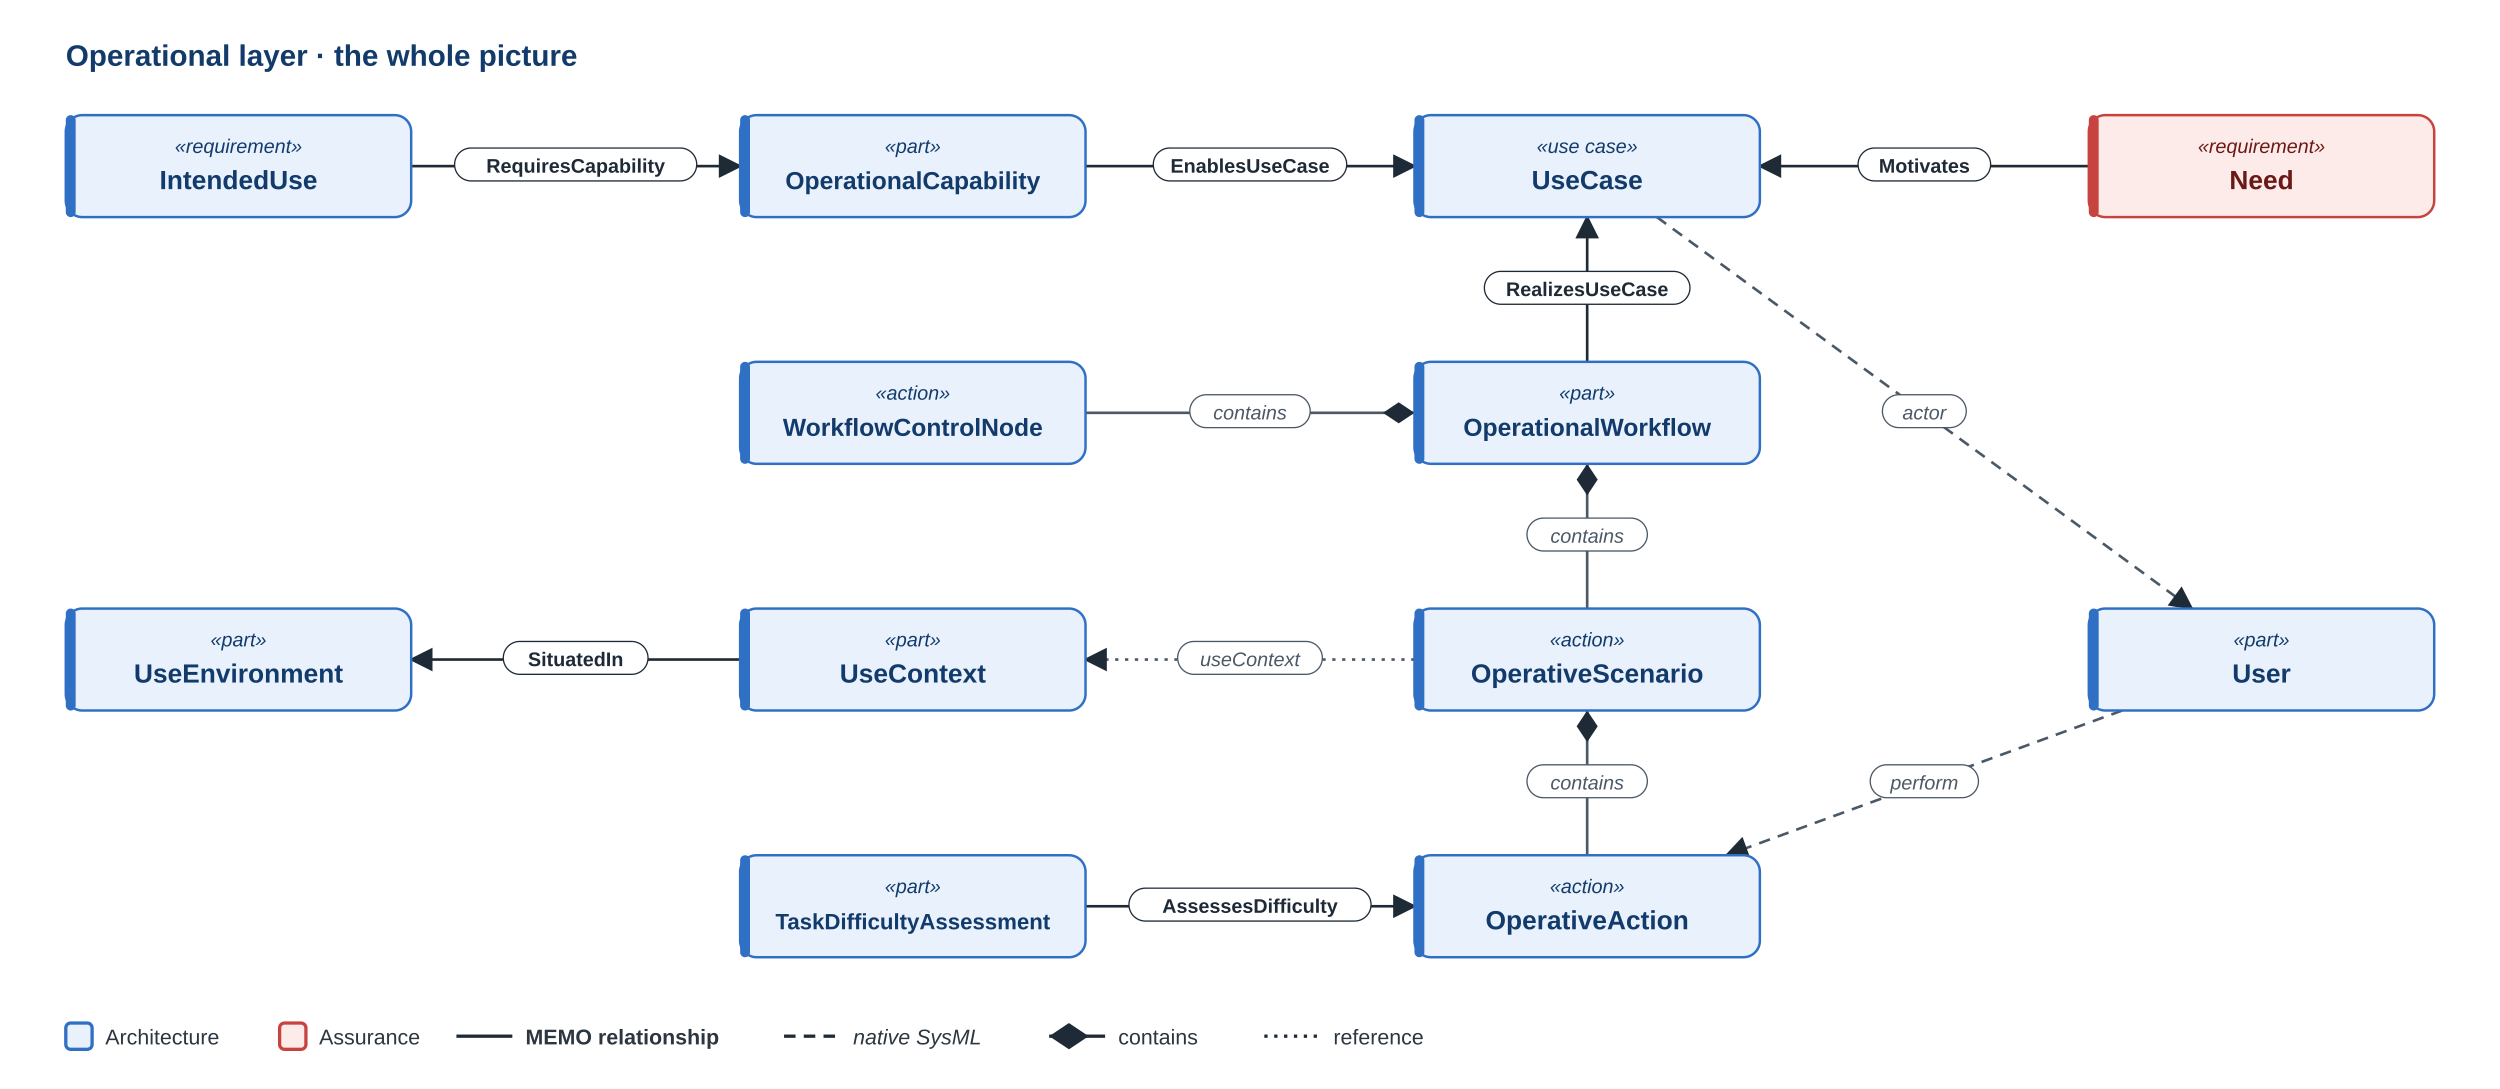
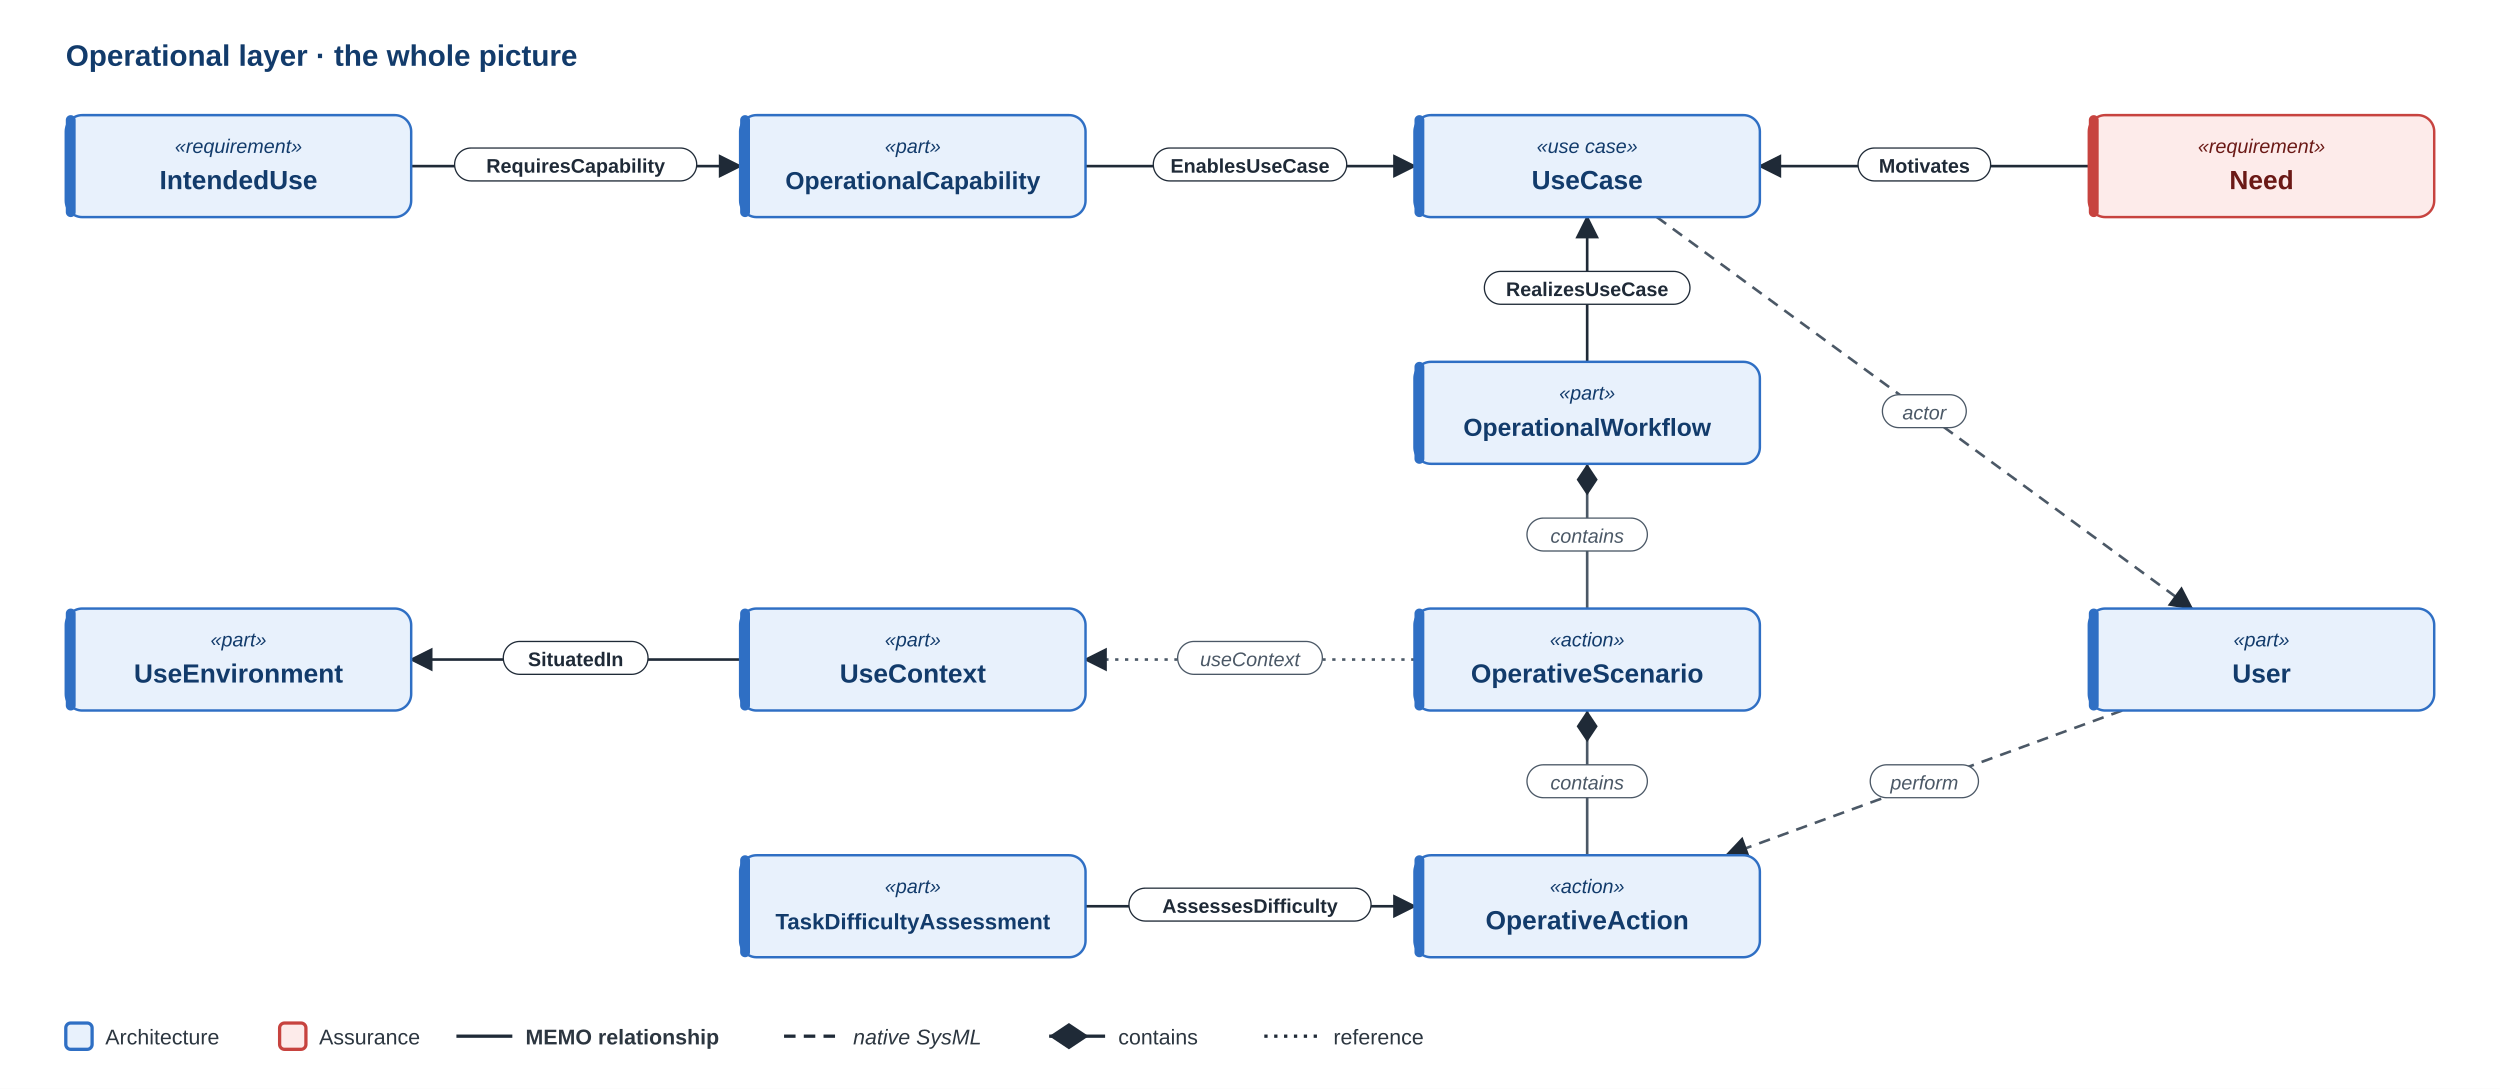
- <svg xmlns="http://www.w3.org/2000/svg" viewBox="0 0 1520 662" width="1520" height="662" font-family="Nunito, 'Segoe UI', Arial, sans-serif" role="img" aria-label="Operational layer, step 4: Supporting detail: workflow control and task difficulty">
+ <svg xmlns="http://www.w3.org/2000/svg" viewBox="0 0 1520 662" width="1520" height="662" font-family="Nunito, 'Segoe UI', Arial, sans-serif" role="img" aria-label="Operational layer, step 4: Supporting detail: task difficulty">
  <defs>
    <marker id="arrow" viewBox="0 0 10 10" refX="9" refY="5" markerWidth="9" markerHeight="9" orient="auto-start-reverse">
      <path d="M0,0 L10,5 L0,10 z" fill="#1f2a37" />
    </marker>
    <marker id="diamond" viewBox="0 0 14 10" refX="13" refY="5" markerWidth="14" markerHeight="10" orient="auto-start-reverse">
      <path d="M1,5 L7,1 L13,5 L7,9 z" fill="#1f2a37" />
    </marker>
  </defs>
  <rect width="100%" height="100%" fill="#ffffff" />
  <text x="40" y="40" font-size="18" font-weight="800" fill="#123b6b">Operational layer · the whole picture</text>
  <g opacity="1">
    <line x1="965" y1="220" x2="965" y2="132" stroke="#1f2a37" stroke-width="1.6" marker-end="url(#arrow)" />
    <rect x="902.5" y="165" width="125" height="20" rx="10" fill="#ffffff" stroke="#1f2a37" stroke-width="0.8" />
    <text x="965" y="180" text-anchor="middle" font-size="12" font-weight="700" fill="#1f2a37">RealizesUseCase</text>
  </g>
  <g opacity="1">
    <line x1="965" y1="282" x2="965" y2="370" stroke="#4b5866" stroke-width="1.6" marker-start="url(#diamond)" />
    <rect x="928.4" y="315" width="73.2" height="20" rx="10" fill="#ffffff" stroke="#4b5866" stroke-width="0.8" />
    <text x="965" y="330" text-anchor="middle" font-size="12" font-style="italic" fill="#4b5866">contains</text>
  </g>
  <g opacity="1">
    <line x1="965" y1="432" x2="965" y2="520" stroke="#4b5866" stroke-width="1.6" marker-start="url(#diamond)" />
    <rect x="928.4" y="465" width="73.2" height="20" rx="10" fill="#ffffff" stroke="#4b5866" stroke-width="0.8" />
    <text x="965" y="480" text-anchor="middle" font-size="12" font-style="italic" fill="#4b5866">contains</text>
  </g>
  <g opacity="1">
    <line x1="1007.367" y1="132" x2="1332.633" y2="370" stroke="#4b5866" stroke-width="1.6" stroke-dasharray="7 5" marker-end="url(#arrow)" />
    <rect x="1144.5" y="240" width="51" height="20" rx="10" fill="#ffffff" stroke="#4b5866" stroke-width="0.8" />
    <text x="1170" y="255" text-anchor="middle" font-size="12" font-style="italic" fill="#4b5866">actor</text>
  </g>
  <g opacity="1">
    <line x1="1290.267" y1="432" x2="1049.733" y2="520" stroke="#4b5866" stroke-width="1.6" stroke-dasharray="7 5" marker-end="url(#arrow)" />
    <rect x="1137.1" y="465" width="65.8" height="20" rx="10" fill="#ffffff" stroke="#4b5866" stroke-width="0.8" />
    <text x="1170" y="480" text-anchor="middle" font-size="12" font-style="italic" fill="#4b5866">perform</text>
  </g>
  <g opacity="1">
    <line x1="1270" y1="101" x2="1070" y2="101" stroke="#1f2a37" stroke-width="1.6" marker-end="url(#arrow)" />
    <rect x="1129.7" y="90" width="80.6" height="20" rx="10" fill="#ffffff" stroke="#1f2a37" stroke-width="0.8" />
    <text x="1170" y="105" text-anchor="middle" font-size="12" font-weight="700" fill="#1f2a37">Motivates</text>
  </g>
  <g opacity="1">
    <line x1="250" y1="101" x2="450" y2="101" stroke="#1f2a37" stroke-width="1.6" marker-end="url(#arrow)" />
    <rect x="276.4" y="90" width="147.2" height="20" rx="10" fill="#ffffff" stroke="#1f2a37" stroke-width="0.8" />
    <text x="350" y="105" text-anchor="middle" font-size="12" font-weight="700" fill="#1f2a37">RequiresCapability</text>
  </g>
  <g opacity="1">
    <line x1="660" y1="101" x2="860" y2="101" stroke="#1f2a37" stroke-width="1.6" marker-end="url(#arrow)" />
    <rect x="701.2" y="90" width="117.6" height="20" rx="10" fill="#ffffff" stroke="#1f2a37" stroke-width="0.8" />
    <text x="760" y="105" text-anchor="middle" font-size="12" font-weight="700" fill="#1f2a37">EnablesUseCase</text>
  </g>
  <g opacity="1">
    <line x1="860" y1="401" x2="660" y2="401" stroke="#4b5866" stroke-width="1.6" stroke-dasharray="2 4" marker-end="url(#arrow)" />
    <rect x="716" y="390" width="88" height="20" rx="10" fill="#ffffff" stroke="#4b5866" stroke-width="0.8" />
    <text x="760" y="405" text-anchor="middle" font-size="12" font-style="italic" fill="#4b5866">useContext</text>
  </g>
  <g opacity="1">
    <line x1="450" y1="401" x2="250" y2="401" stroke="#1f2a37" stroke-width="1.6" marker-end="url(#arrow)" />
    <rect x="306" y="390" width="88" height="20" rx="10" fill="#ffffff" stroke="#1f2a37" stroke-width="0.8" />
    <text x="350" y="405" text-anchor="middle" font-size="12" font-weight="700" fill="#1f2a37">SituatedIn</text>
-   </g>
-   <g opacity="1">
-     <line x1="860" y1="251" x2="660" y2="251" stroke="#4b5866" stroke-width="1.6" marker-start="url(#diamond)" />
-     <rect x="723.4" y="240" width="73.2" height="20" rx="10" fill="#ffffff" stroke="#4b5866" stroke-width="0.8" />
-     <text x="760" y="255" text-anchor="middle" font-size="12" font-style="italic" fill="#4b5866">contains</text>
  </g>
  <g opacity="1">
    <line x1="660" y1="551" x2="860" y2="551" stroke="#1f2a37" stroke-width="1.6" marker-end="url(#arrow)" />
    <rect x="686.4" y="540" width="147.2" height="20" rx="10" fill="#ffffff" stroke="#1f2a37" stroke-width="0.8" />
    <text x="760" y="555" text-anchor="middle" font-size="12" font-weight="700" fill="#1f2a37">AssessesDifficulty</text>
  </g>
  <g opacity="1">
    <rect x="860" y="70" width="210" height="62" rx="10" fill="#e8f1fc" stroke="#2f6fc4" stroke-width="1.5" />
    <rect x="860" y="70" width="6" height="62" rx="3" fill="#2f6fc4" />
    <text x="965" y="93" text-anchor="middle" font-size="12" fill="#123b6b" font-style="italic">«use case»</text>
    <text x="965" y="115" text-anchor="middle" font-size="16" font-weight="700" fill="#123b6b">UseCase</text>
  </g>
  <g opacity="1">
    <rect x="860" y="220" width="210" height="62" rx="10" fill="#e8f1fc" stroke="#2f6fc4" stroke-width="1.5" />
    <rect x="860" y="220" width="6" height="62" rx="3" fill="#2f6fc4" />
    <text x="965" y="243" text-anchor="middle" font-size="12" fill="#123b6b" font-style="italic">«part»</text>
    <text x="965" y="265" text-anchor="middle" font-size="15" font-weight="700" fill="#123b6b">OperationalWorkflow</text>
  </g>
  <g opacity="1">
    <rect x="860" y="370" width="210" height="62" rx="10" fill="#e8f1fc" stroke="#2f6fc4" stroke-width="1.5" />
    <rect x="860" y="370" width="6" height="62" rx="3" fill="#2f6fc4" />
    <text x="965" y="393" text-anchor="middle" font-size="12" fill="#123b6b" font-style="italic">«action»</text>
    <text x="965" y="415" text-anchor="middle" font-size="16" font-weight="700" fill="#123b6b">OperativeScenario</text>
  </g>
  <g opacity="1">
    <rect x="860" y="520" width="210" height="62" rx="10" fill="#e8f1fc" stroke="#2f6fc4" stroke-width="1.5" />
    <rect x="860" y="520" width="6" height="62" rx="3" fill="#2f6fc4" />
    <text x="965" y="543" text-anchor="middle" font-size="12" fill="#123b6b" font-style="italic">«action»</text>
    <text x="965" y="565" text-anchor="middle" font-size="16" font-weight="700" fill="#123b6b">OperativeAction</text>
  </g>
  <g opacity="1">
    <rect x="1270" y="370" width="210" height="62" rx="10" fill="#e8f1fc" stroke="#2f6fc4" stroke-width="1.5" />
    <rect x="1270" y="370" width="6" height="62" rx="3" fill="#2f6fc4" />
    <text x="1375" y="393" text-anchor="middle" font-size="12" fill="#123b6b" font-style="italic">«part»</text>
    <text x="1375" y="415" text-anchor="middle" font-size="16" font-weight="700" fill="#123b6b">User</text>
  </g>
  <g opacity="1">
    <rect x="1270" y="70" width="210" height="62" rx="10" fill="#fdebea" stroke="#c7433f" stroke-width="1.5" />
    <rect x="1270" y="70" width="6" height="62" rx="3" fill="#c7433f" />
    <text x="1375" y="93" text-anchor="middle" font-size="12" fill="#6b1916" font-style="italic">«requirement»</text>
    <text x="1375" y="115" text-anchor="middle" font-size="16" font-weight="700" fill="#6b1916">Need</text>
  </g>
  <g opacity="1">
    <rect x="40" y="70" width="210" height="62" rx="10" fill="#e8f1fc" stroke="#2f6fc4" stroke-width="1.5" />
    <rect x="40" y="70" width="6" height="62" rx="3" fill="#2f6fc4" />
    <text x="145" y="93" text-anchor="middle" font-size="12" fill="#123b6b" font-style="italic">«requirement»</text>
    <text x="145" y="115" text-anchor="middle" font-size="16" font-weight="700" fill="#123b6b">IntendedUse</text>
  </g>
  <g opacity="1">
    <rect x="450" y="70" width="210" height="62" rx="10" fill="#e8f1fc" stroke="#2f6fc4" stroke-width="1.5" />
    <rect x="450" y="70" width="6" height="62" rx="3" fill="#2f6fc4" />
    <text x="555" y="93" text-anchor="middle" font-size="12" fill="#123b6b" font-style="italic">«part»</text>
    <text x="555" y="115" text-anchor="middle" font-size="15" font-weight="700" fill="#123b6b">OperationalCapability</text>
  </g>
  <g opacity="1">
    <rect x="450" y="370" width="210" height="62" rx="10" fill="#e8f1fc" stroke="#2f6fc4" stroke-width="1.5" />
    <rect x="450" y="370" width="6" height="62" rx="3" fill="#2f6fc4" />
    <text x="555" y="393" text-anchor="middle" font-size="12" fill="#123b6b" font-style="italic">«part»</text>
    <text x="555" y="415" text-anchor="middle" font-size="16" font-weight="700" fill="#123b6b">UseContext</text>
  </g>
  <g opacity="1">
    <rect x="40" y="370" width="210" height="62" rx="10" fill="#e8f1fc" stroke="#2f6fc4" stroke-width="1.5" />
    <rect x="40" y="370" width="6" height="62" rx="3" fill="#2f6fc4" />
    <text x="145" y="393" text-anchor="middle" font-size="12" fill="#123b6b" font-style="italic">«part»</text>
    <text x="145" y="415" text-anchor="middle" font-size="16" font-weight="700" fill="#123b6b">UseEnvironment</text>
  </g>
  <g opacity="1">
-     <rect x="450" y="220" width="210" height="62" rx="10" fill="#e8f1fc" stroke="#2f6fc4" stroke-width="1.5" />
-     <rect x="450" y="220" width="6" height="62" rx="3" fill="#2f6fc4" />
-     <text x="555" y="243" text-anchor="middle" font-size="12" fill="#123b6b" font-style="italic">«action»</text>
-     <text x="555" y="265" text-anchor="middle" font-size="15" font-weight="700" fill="#123b6b">WorkflowControlNode</text>
-   </g>
-   <g opacity="1">
    <rect x="450" y="520" width="210" height="62" rx="10" fill="#e8f1fc" stroke="#2f6fc4" stroke-width="1.5" />
    <rect x="450" y="520" width="6" height="62" rx="3" fill="#2f6fc4" />
    <text x="555" y="543" text-anchor="middle" font-size="12" fill="#123b6b" font-style="italic">«part»</text>
    <text x="555" y="565" text-anchor="middle" font-size="13.5" font-weight="700" fill="#123b6b">TaskDifficultyAssessment</text>
  </g>
  <rect x="40" y="622" width="16" height="16" rx="3" fill="#e8f1fc" stroke="#2f6fc4" stroke-width="2" />
  <text x="64" y="635" font-size="13" fill="#2c3640">Architecture</text>
  <rect x="170" y="622" width="16" height="16" rx="3" fill="#fdebea" stroke="#c7433f" stroke-width="2" />
  <text x="194" y="635" font-size="13" fill="#2c3640">Assurance</text>
  <line x1="277.5" y1="630" x2="311.5" y2="630" stroke="#1f2a37" stroke-width="2" />
  <text x="319.5" y="635" font-size="13" fill="#2c3640">
    <tspan font-weight="700">MEMO relationship</tspan>
  </text>
  <line x1="476.7" y1="630" x2="510.7" y2="630" stroke="#1f2a37" stroke-width="2" stroke-dasharray="7 5" />
  <text x="518.7" y="635" font-size="13" fill="#2c3640">
    <tspan font-style="italic">native SysML</tspan>
  </text>
  <line x1="637.9" y1="630" x2="671.9" y2="630" stroke="#1f2a37" stroke-width="2" marker-start="url(#diamond)" />
  <text x="679.9" y="635" font-size="13" fill="#2c3640">contains</text>
  <line x1="768.7" y1="630" x2="802.7" y2="630" stroke="#1f2a37" stroke-width="2" stroke-dasharray="2 4" />
  <text x="810.7" y="635" font-size="13" fill="#2c3640">reference</text>
</svg>
